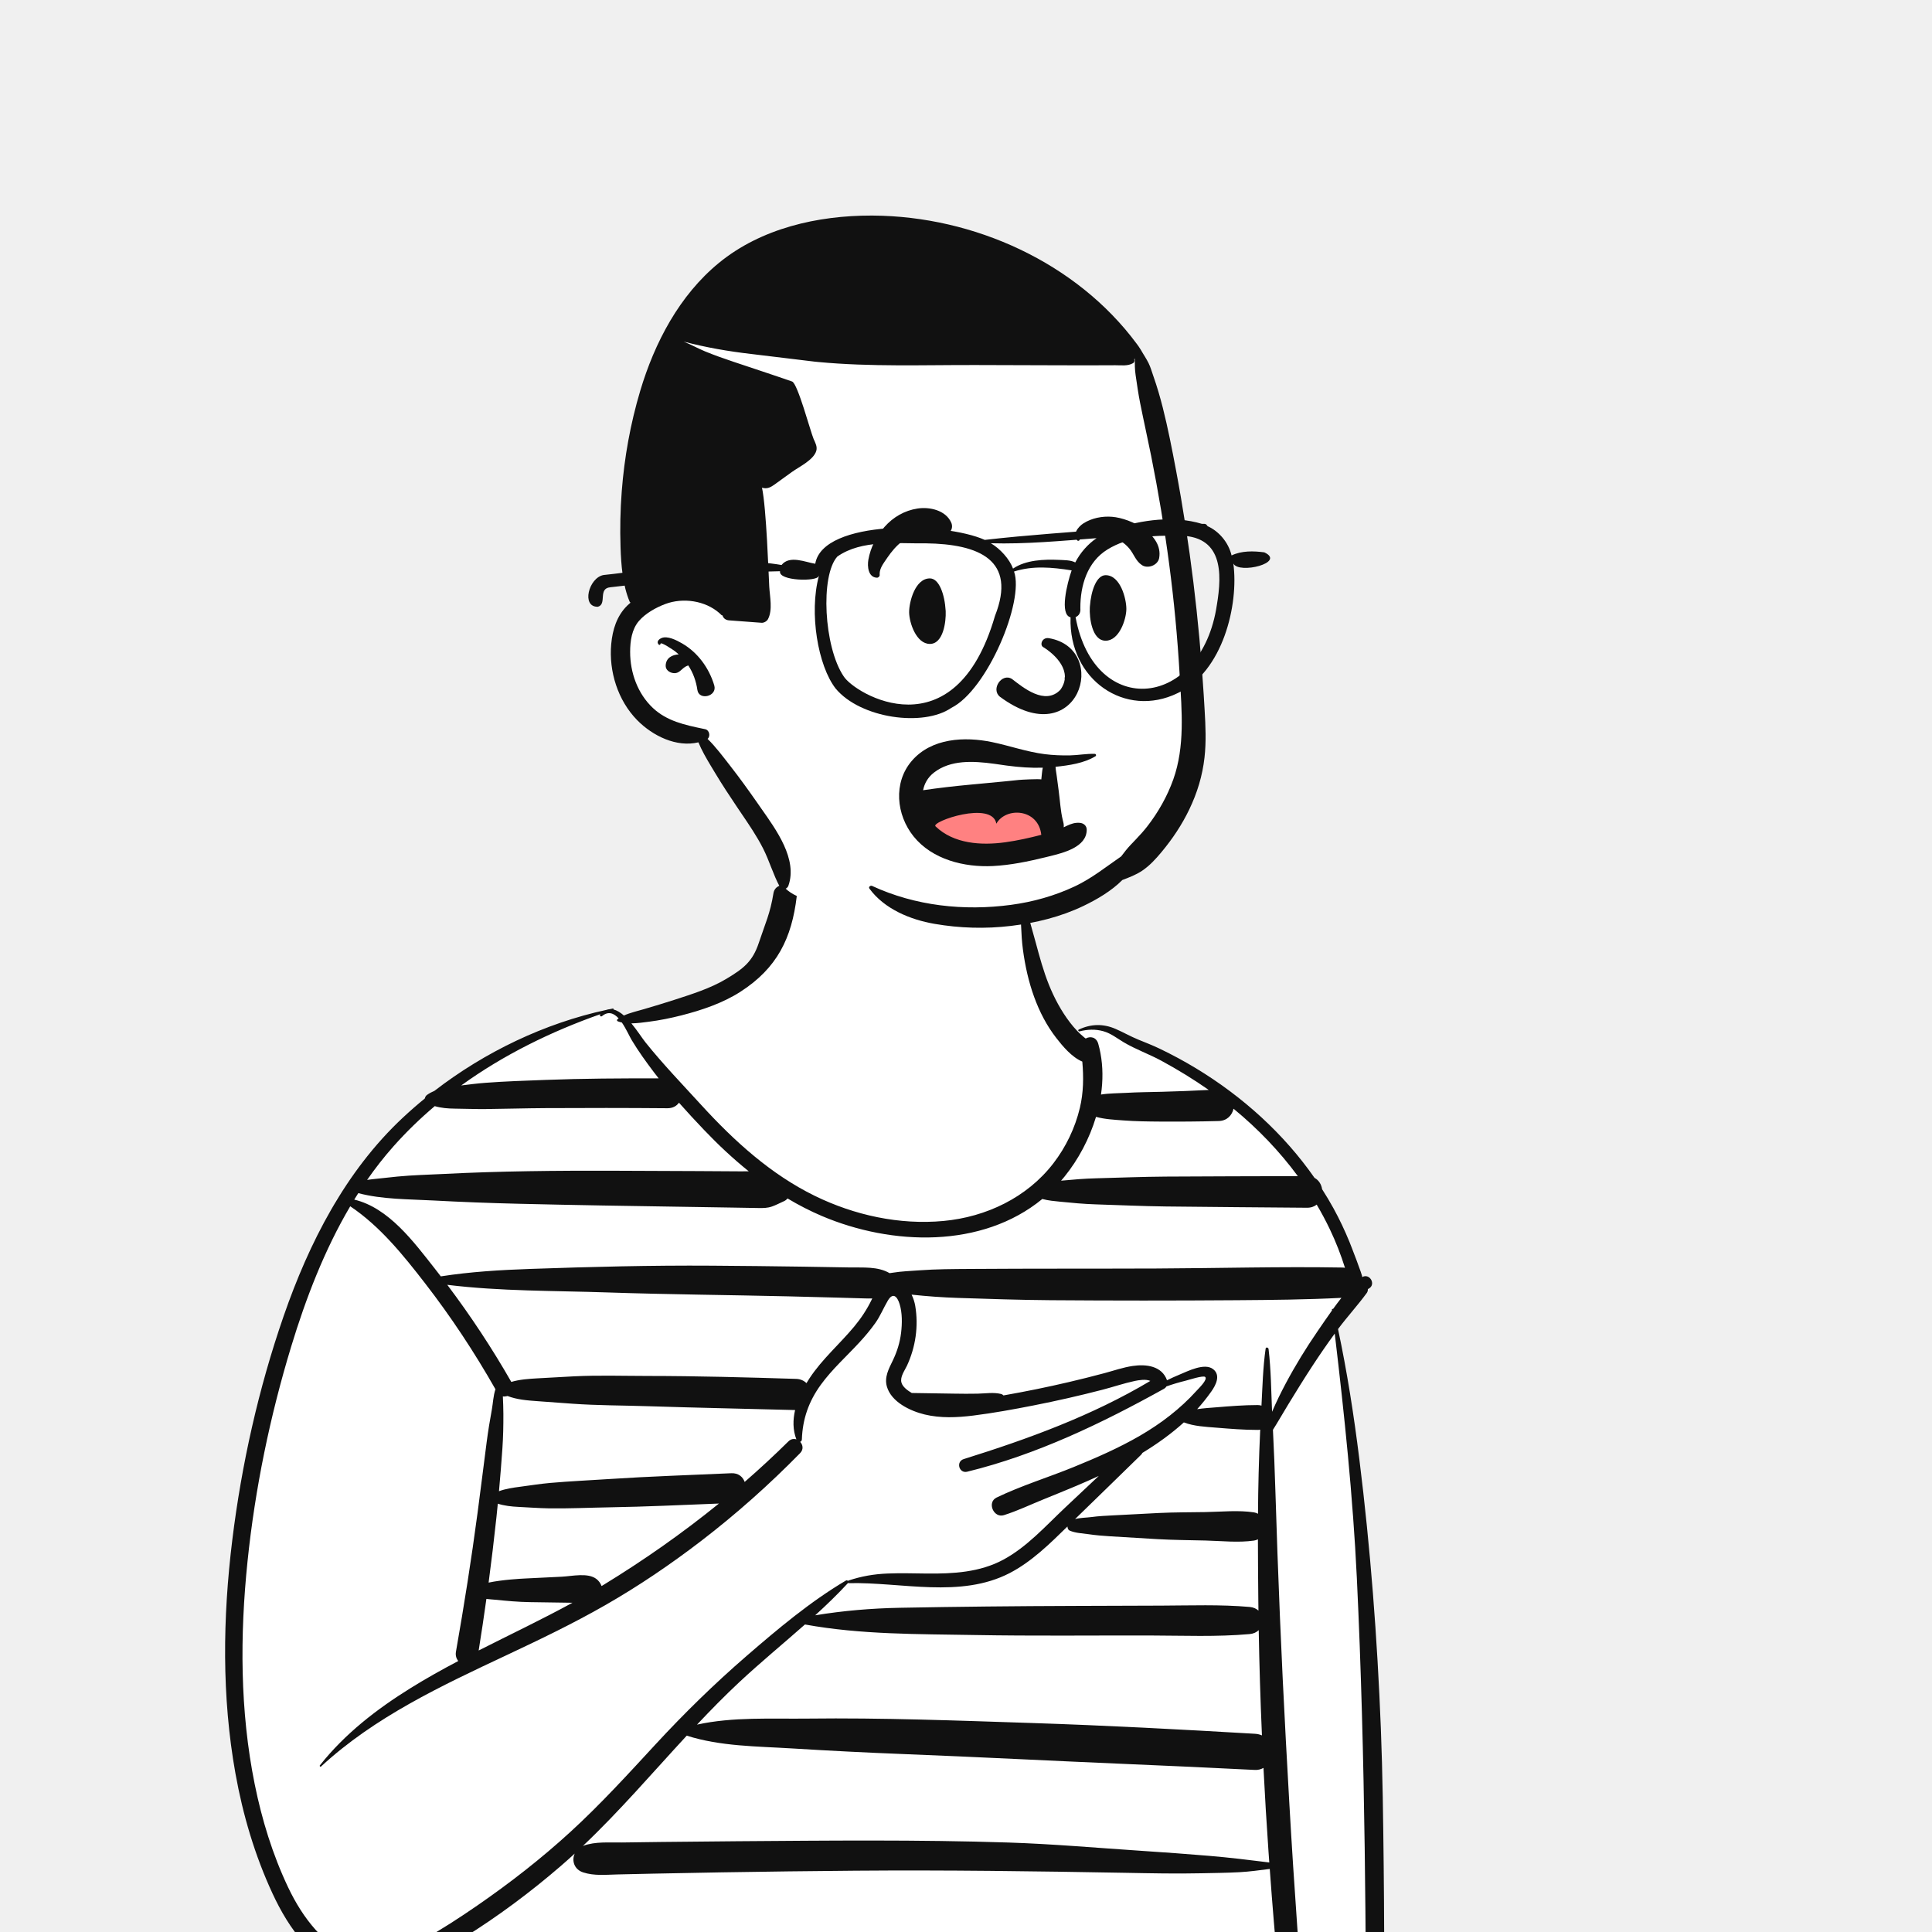
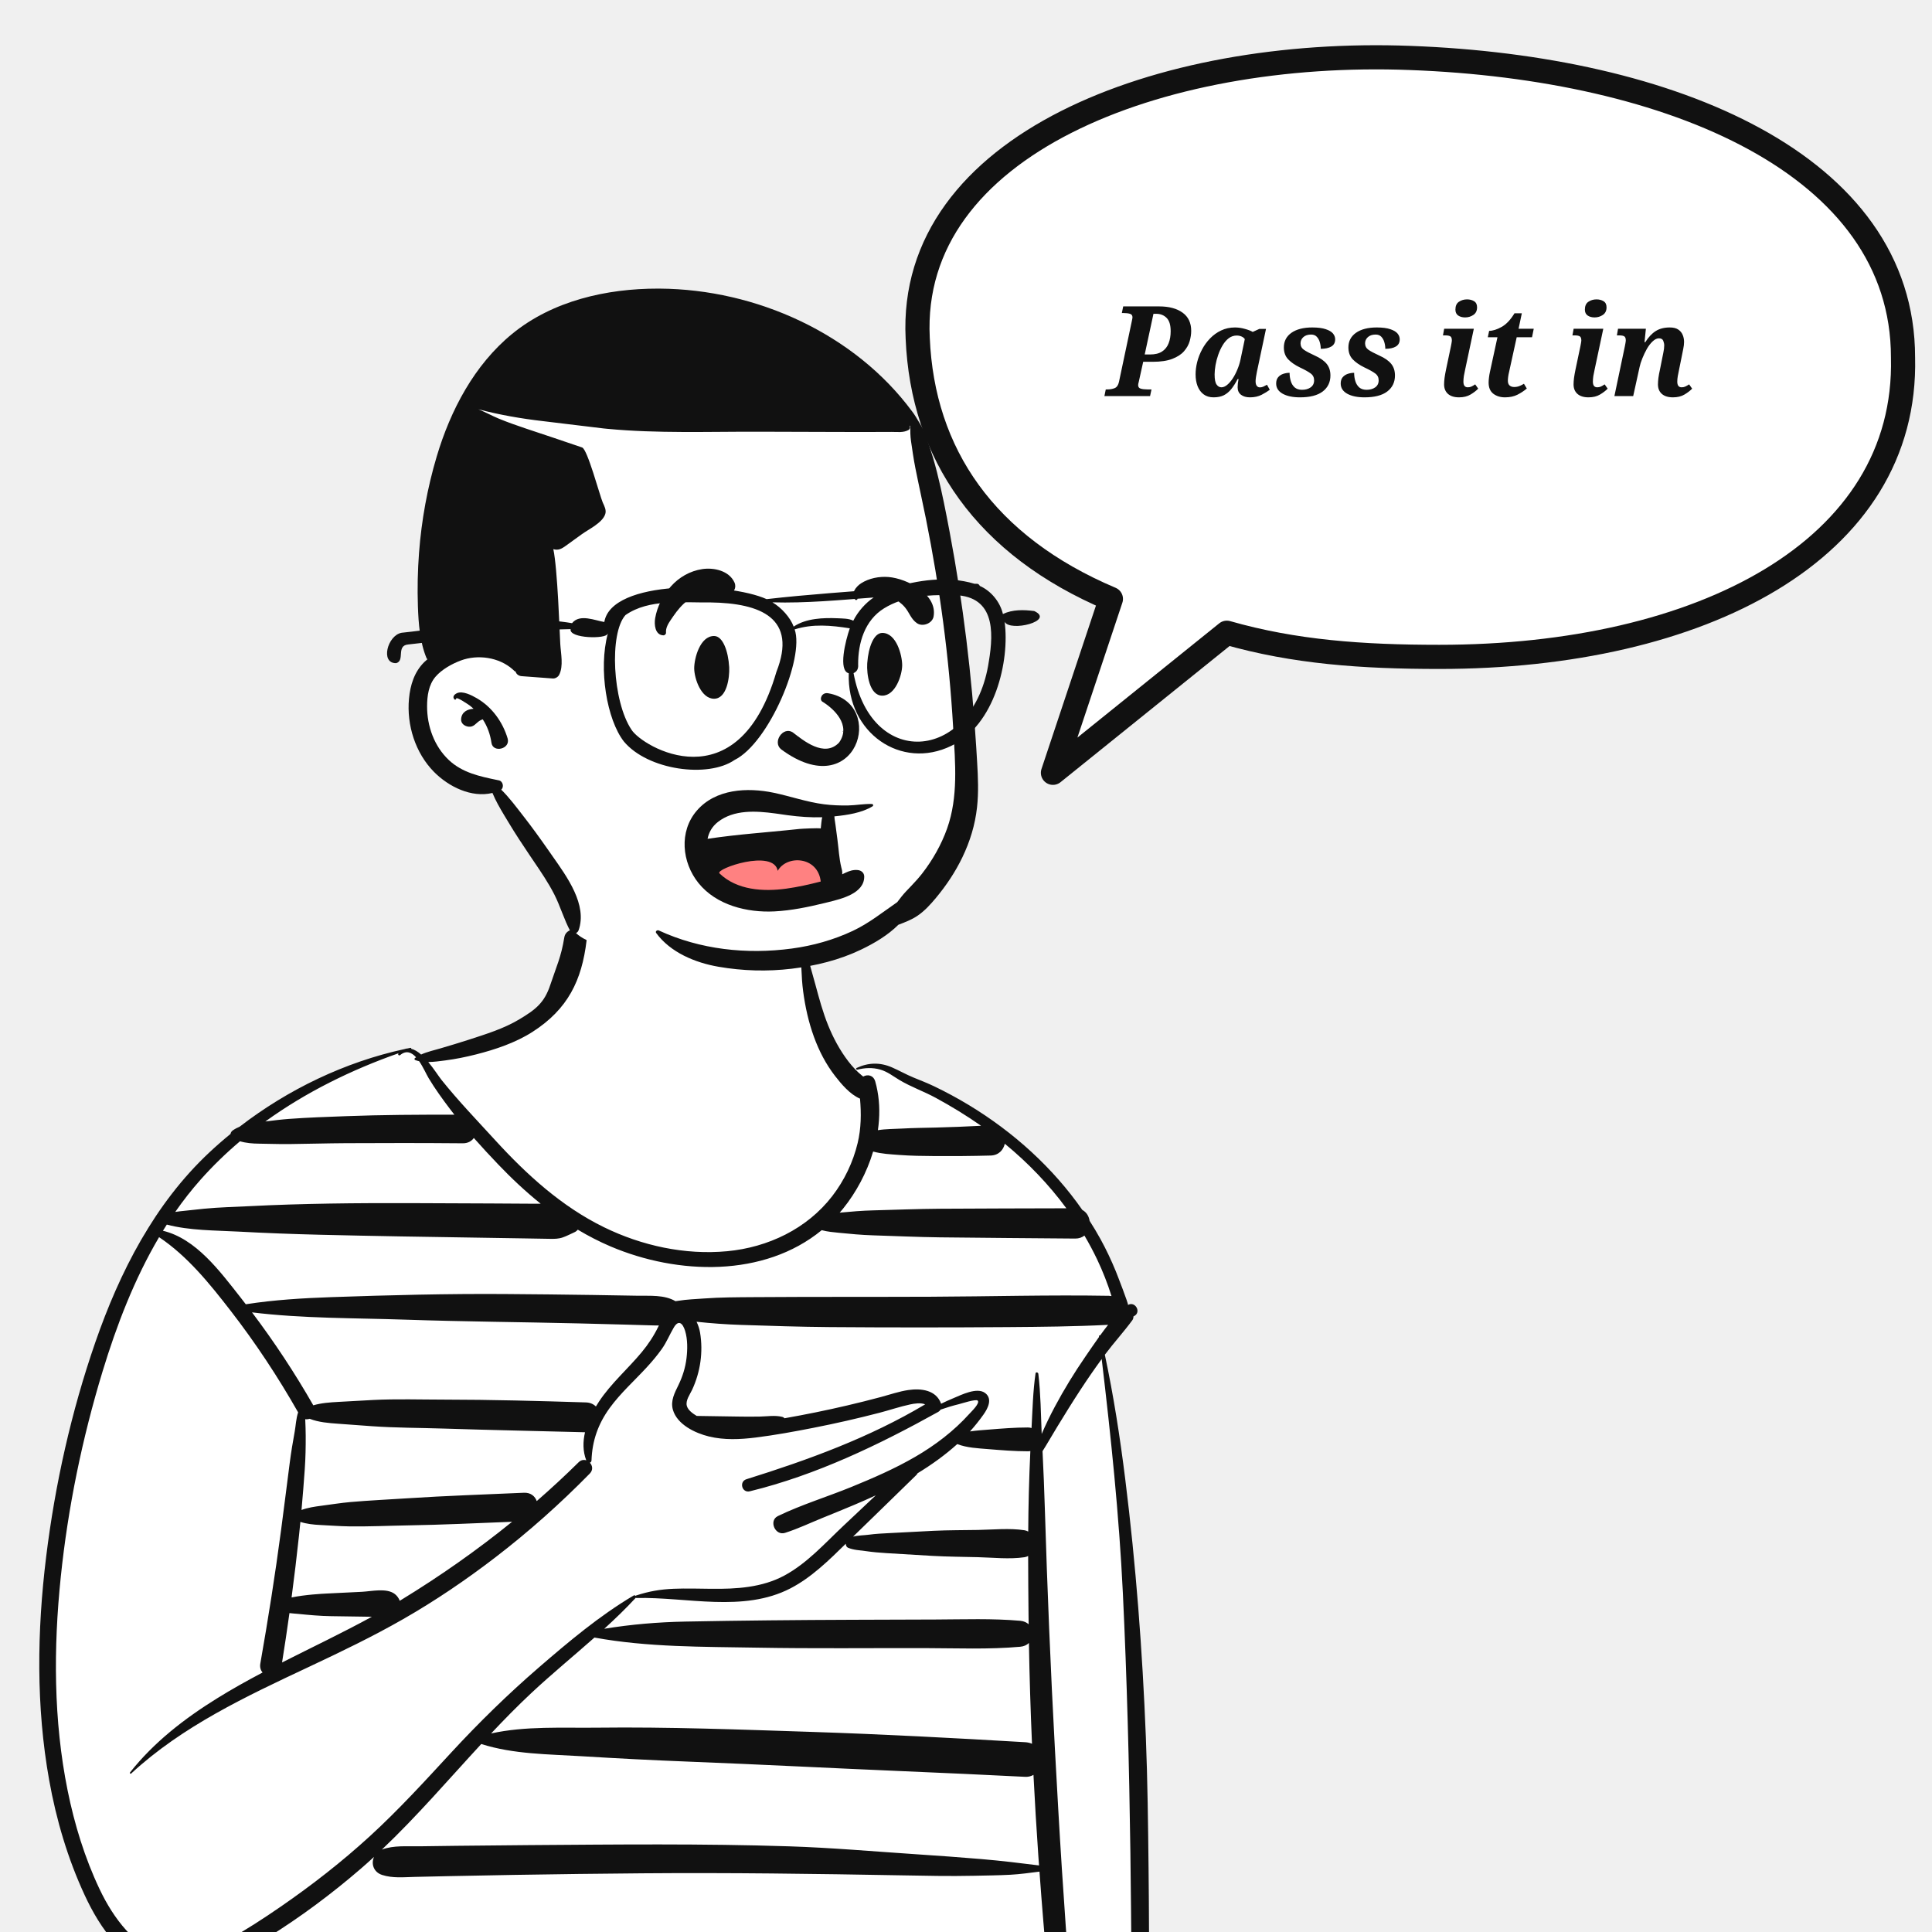
<svg xmlns="http://www.w3.org/2000/svg" viewBox="0 0 400 400">
-   <svg x="10" y="24" width="380" height="376" viewBox="184 210 940 1130" preserveAspectRatio="xMidYMax meet">
+   <svg x="-10" y="40" width="330" height="360" viewBox="184 210 940 1130" preserveAspectRatio="xMidYMax meet">
    <g transform="translate(147, 639)">
      <path d="M749.703 450.342C743.017 429.797 750.981 406.067 745.776 383.919C743.992 375.159 740.601 342.612 737.197 323.581C735.292 312.935 746.685 309.629 748.436 305.38C760.758 267.21 670.871 177.413 665.384 174.105C657.162 169.353 649.887 165.263 641.853 160.408C618.417 152.176 590.313 129.274 569.067 143.984C532.255 89.186 546.818 21.671 526.843 13.647C506.868 5.622 447.88 -10.596 414.156 10.114C393.942 25.07 395.432 50.817 386.209 72.05C380.795 82.045 378.136 96.524 371.833 103.043C350.42 125.192 323.718 129.011 293.865 132.771C291.592 133.057 289.2 126.873 286.99 127.637C236.634 145.041 178.04 150.119 121.012 247.574C112.958 261.511 91.231 283.872 98.496 299.978C50.628 411.288 3.528 661.824 134.873 724.304C139.071 726.989 167.553 712.589 172.194 712.722C179.93 712.945 165.107 731.728 172.194 728.381C224.223 732.329 510.51 722.145 620.248 732.329C695.711 731.764 743.508 744.995 760.933 731.764C753.967 714.931 754.29 696.899 756.492 679.102C772.529 667.168 752.704 583.066 754.382 558.439C769.394 540.443 757.441 472.95 749.703 450.342Z" fill="#ffffff" />
      <path d="M290.922 132.607L290.439 132.917C290.359 132.97 290.281 133.024 290.205 133.081C289.691 133.467 289.772 134.165 290.378 134.399C291.184 134.714 292.031 134.952 292.903 135.14C295.551 138.981 297.62 143.729 299.065 146.135C303.216 153.049 338.849 196.52 344.175 202.106C352.828 211.182 395.441 245.309 396.019 244.628C402.873 248.723 409.975 252.397 417.352 255.532C461.008 274.083 517.003 275.766 554.52 244.95C557.316 245.715 583.84 207.524 587.941 193.844C589.94 194.398 592.417 179.737 591.034 179.961C592.24 171.672 577.713 141.899 576.334 140.475C576.542 140.41 576.749 140.347 576.957 140.288C577.078 140.549 577.355 140.747 577.679 140.663C580.45 139.94 583.258 139.559 586.064 139.616C588.198 139.659 603.433 146.6 604.025 146.884C604.387 147.059 604.752 147.234 605.119 147.411C727 206 745.785 301.216 750 301C748.226 303.248 700.067 371.338 697.478 377.356C696.94 364.344 705.839 711.222 706.461 718.466C706.716 721.453 706.735 728.505 707.156 731.344C704.098 731.511 596.917 724.195 397.616 725.393C333.974 725.776 176.673 732.7 176.673 732.7L176.621 732.267C176.171 728.019 176.563 719.782 176.5 715.549C182.541 712.06 188.47 708.352 194.33 704.708C207.673 696.409 290 621 350.505 553.53C386.374 513.532 431.12 486.614 433.542 483.997C433.589 483.944 433.612 483.884 433.647 483.829C433.773 483.922 433.929 484.011 434.129 483.983C462 480 503.582 488.57 534.196 472.723C547.863 465.648 594.238 417.484 607.906 404.174C608.315 403.775 608.611 403.353 608.818 402.923C617.932 397.37 653.448 369.218 655.961 365.741L656.709 364.694C659.486 360.763 663.66 356.62 658.821 352.844C653.723 348.865 643.951 353.644 638.572 355.935L637.823 356.249C635.206 357.323 632.639 358.492 630.112 359.735C626.921 350.795 619.14 350.61 610.755 351.844C604.777 352.725 598.974 354.77 593.148 356.327C585.751 358.303 578.323 360.163 570.868 361.909C557.443 365.051 541.926 370.798 528.345 373.178C527.986 372.76 527.488 372.432 526.823 372.266C522.173 371.104 517.042 371.994 512.272 372.082C508.186 372.157 504.098 372.165 500.011 372.107L497.559 372.065C488.798 371.886 477.046 367.812 468.287 367.661L467.764 367.339L467.246 367.011C464.986 365.552 462.535 363.601 461.867 361.145C461.784 360.838 470.74 340.227 470.869 323.549C470.942 314.276 467.759 305.6 467 301C465.147 289.77 461 297 455 308C449 319 441 329 435 337C427.266 347.312 419.681 350.427 415.738 356.404C415.07 357.417 414.413 358.462 413.772 359.534C412.23 357.996 399.229 388.623 401.502 394.522C399.919 393.997 336 476 197 535C197.886 529.483 222 384 216 360C210 336 130.65 247.299 122.399 245.33C123.225 243.984 91 266 149 209C207 152 245.649 142.347 274.523 131.757C276.139 131.254 277.748 130.747 279.348 130.233C278.944 130.948 279.861 131.738 280.565 131.157C284.557 127.856 288.022 129.405 290.922 132.607Z" fill="#ffffff" />
      <path d="M725.779 327.152C718.58 337.622 711.966 348.401 705.987 359.613C702.904 365.396 700.028 371.294 697.439 377.312C696.901 364.3 696.783 351.134 695.262 338.25C695.153 337.32 693.602 336.868 693.439 338.002C691.759 349.685 691.482 361.67 690.847 373.478C690.116 373.254 689.308 373.125 688.418 373.125C679.778 373.125 671.268 373.833 662.659 374.531C658.801 374.843 654.765 375.082 650.83 375.697C653.997 372.199 656.947 368.504 659.67 364.65C662.447 360.719 665.621 354.576 660.782 350.8C655.437 346.629 644.955 352.084 639.784 354.205C637.167 355.279 634.6 356.448 632.073 357.691C628.882 348.751 619.101 347.566 610.716 348.8C604.738 349.681 598.935 351.726 593.109 353.283C585.712 355.259 578.284 357.119 570.829 358.865C557.404 362.007 543.887 364.754 530.306 367.134C529.947 366.717 529.449 366.388 528.784 366.222C524.134 365.06 519.003 365.95 514.233 366.038C509.329 366.129 504.424 366.122 499.52 366.021C490.759 365.842 482.007 365.769 473.248 365.617C470.758 364.108 467.601 361.942 466.828 359.101C465.863 355.556 468.877 351.629 470.276 348.611C475.649 337.023 477.528 324.055 475.42 311.435C475.044 309.185 474.27 306.725 473.152 304.42C482.749 305.447 492.221 306.144 501.87 306.459C521.137 307.086 540.403 307.743 559.679 307.886C598.22 308.173 636.762 308.175 675.303 307.893C697.095 307.734 718.837 307.534 740.602 306.421C738.828 308.669 737.103 310.966 735.419 313.298C735.071 313.194 734.616 313.381 734.669 313.813C734.686 313.964 734.704 314.114 734.722 314.264C731.649 318.556 728.691 322.916 725.779 327.152ZM682.924 725.619C673.967 725.334 665.012 725.048 656.056 724.763C638.476 724.204 620.896 723.644 603.317 723.085C568.49 721.976 533.664 720.907 498.832 719.946C464.084 718.988 429.319 717.974 394.561 719.058C359.724 720.145 324.976 722.956 290.204 725.213C270.873 726.466 251.528 727.552 232.161 728.072C213.716 728.566 195.108 727.818 176.692 729.134C176.073 724.581 176.528 720.041 176.461 715.506C182.502 712.017 188.431 708.308 194.291 704.664C215.655 691.376 235.849 676.343 254.897 659.91C257.825 657.384 260.696 654.804 263.538 652.197C261.56 656.519 263.143 662.091 268.812 663.921C275.725 666.151 282.803 665.359 289.983 665.19C297.274 665.019 304.565 664.856 311.857 664.702C326.108 664.4 340.36 664.129 354.612 663.89C382.454 663.424 410.297 663.079 438.141 662.853C494.161 662.401 550.142 663.164 606.153 664.174C621.903 664.459 637.637 664.812 653.387 664.455C661.267 664.277 669.179 664.22 677.05 663.796C683.356 663.455 689.7 662.563 696.005 661.761C696.8 672.742 697.631 683.72 698.557 694.691C699.17 701.935 699.8 709.179 700.422 716.423C700.677 719.41 700.696 722.461 701.117 725.3C695.064 725.632 689.048 725.813 682.924 725.619ZM689.083 415.542C688.863 423.947 688.746 432.358 688.686 440.77C687.959 440.353 687.14 440.049 686.217 439.909C676.422 438.414 665.941 439.548 656.031 439.715C646.452 439.875 636.84 439.821 627.27 440.273C617.681 440.726 608.096 441.267 598.509 441.763C594.011 441.998 589.562 442.199 585.099 442.808C582.041 443.225 578.13 443.195 574.863 444.065C588.568 430.792 602.199 417.441 615.867 404.131C616.276 403.731 616.572 403.309 616.779 402.879C625.893 397.326 634.641 391.076 642.563 383.919C648.846 386.341 655.998 386.647 662.659 387.187C671.27 387.886 679.775 388.593 688.418 388.593C689.002 388.593 689.549 388.536 690.064 388.435C689.641 397.466 689.32 406.497 689.083 415.542ZM333.236 578.828C354.159 585.51 376.828 585.435 398.595 586.773C421.8 588.2 444.97 589.386 468.202 590.291C514.601 592.093 560.97 594.543 607.362 596.492C633.861 597.605 660.354 598.832 686.842 600.166C688.721 600.26 690.513 599.778 692.094 598.896C692.983 616.339 694.025 633.775 695.238 651.2C695.389 653.379 695.557 655.556 695.712 657.736C683.245 656.172 670.873 654.675 658.313 653.615C644.209 652.423 630.112 651.419 615.988 650.482C588.465 648.658 560.898 646.214 533.325 645.324C477.117 643.507 420.785 644.125 364.556 644.525C348.646 644.638 332.737 644.792 316.828 644.984C308.874 645.081 300.92 645.187 292.966 645.302C284.972 645.42 276.381 644.588 268.812 647.378C268.74 647.404 268.679 647.443 268.608 647.47C291.443 625.834 311.9 601.923 333.236 578.828ZM406.788 509.657C441.755 516.023 477.27 515.587 512.714 516.217C548.981 516.863 585.297 516.435 621.57 516.51C642.175 516.553 662.957 517.458 683.488 515.625C685.914 515.408 687.794 514.488 689.135 513.183C689.509 535.019 690.194 556.847 691.139 578.665C689.807 578.099 688.353 577.755 686.842 577.666C640.492 574.939 594.139 572.465 547.732 570.954C501.362 569.443 454.935 567.651 408.54 568.212C385.899 568.486 361.957 567.038 339.627 571.972C348.113 562.955 356.781 554.105 365.848 545.631C379.067 533.278 393.173 521.707 406.788 509.657ZM433.503 483.953C433.55 483.9 433.573 483.841 433.608 483.786C433.734 483.879 433.888 483.943 434.09 483.939C466.822 483.201 503.543 493.527 534.157 477.679C547.824 470.605 559.142 459.424 570.129 448.677C570.135 448.756 570.142 448.836 570.148 448.916C570.22 449.788 570.589 450.838 571.473 451.224C575.084 452.808 579.313 452.912 583.19 453.476C587.649 454.126 592.028 454.506 596.526 454.776C606.443 455.371 616.359 456.001 626.279 456.562C636.177 457.122 646.12 457.168 656.031 457.415C665.969 457.662 676.38 458.865 686.217 457.447C687.12 457.317 687.923 457.033 688.636 456.64C688.651 469.365 688.767 482.089 688.886 494.806C688.906 496.879 688.946 498.951 688.97 501.022C687.642 499.806 685.817 498.955 683.488 498.75C665.247 497.144 646.865 497.858 628.56 497.92C610.585 497.979 592.608 498.039 574.632 498.099C538.335 498.22 502.067 498.574 465.776 499.265C448.128 499.601 430.557 501.086 413.167 503.941C420.208 497.527 427.053 490.924 433.503 483.953ZM149.099 715.318C142.398 717.367 135.746 716.478 129.032 717.882C128.619 717.968 128.238 718.128 127.889 718.339C107.783 709.749 94.381 692.511 85.209 673.195C75.541 652.834 68.877 631.068 64.413 609.004C55.209 563.517 55.193 516.353 59.957 470.335C64.638 425.125 73.906 380.16 87.132 336.681C96.213 306.827 107.786 276.666 123.855 249.445C142.41 261.877 156.8 279.777 170.356 297.273C186.555 318.182 201.153 340.308 214.22 363.298C212.869 367.236 212.659 372.176 212.011 375.696C210.762 382.484 209.634 389.357 208.747 396.203C206.852 410.836 205.034 425.477 203.097 440.104C199.266 469.028 194.692 497.873 189.639 526.607C189.23 528.937 189.884 530.905 191.087 532.382C181.065 537.664 171.174 543.181 161.537 549.161C140.35 562.308 120.549 577.623 105.003 597.265C104.599 597.775 105.232 598.457 105.732 597.995C139.07 567.191 180.488 547.851 221.153 528.738C241.934 518.97 262.613 509.045 282.551 497.625C303.401 485.685 323.285 472.191 342.343 457.567C364.105 440.869 384.59 422.613 403.793 403.027C406.055 400.718 405.507 397.828 403.805 396.002C404.38 395.824 404.844 395.324 404.874 394.49C405.335 381.699 409.176 370.802 416.696 360.45C423.672 350.845 432.563 342.93 440.583 334.24C444.147 330.378 447.553 326.355 450.594 322.063C453.725 317.646 455.632 312.77 458.357 308.155C461.54 302.762 464.248 305.517 465.723 310.399C467.396 315.933 467.292 322.412 466.62 328.101C465.909 334.121 464.076 339.99 461.436 345.431C458.956 350.542 456.097 355.741 457.766 361.599C460.509 371.226 472.269 376.801 481.178 378.969C491.098 381.383 501.475 380.914 511.52 379.662C524.1 378.093 536.62 375.797 549.055 373.355C563.456 370.528 577.772 367.265 591.976 363.578C598.653 361.845 605.283 359.566 612.025 358.131C614.429 357.62 618.878 356.852 621.703 358.105C585.388 379.753 545.797 394.175 505.586 406.742C500.59 408.302 502.639 415.847 507.752 414.597C550.951 404.035 591.593 384.432 630.272 362.962C630.864 362.632 631.366 362.123 631.735 361.521C635.626 360.152 639.582 358.963 643.616 357.982C645.419 357.544 654.693 354.484 655.852 355.66C657.495 357.325 651.81 362.732 650.39 364.304C640.282 375.501 628.259 384.64 615.245 392.195C602.044 399.857 587.998 405.966 573.886 411.731C558.078 418.189 541.369 423.265 526.003 430.688C519.899 433.637 524.182 443.654 530.613 441.623C538.901 439.004 546.954 435.155 555.008 431.885C561.85 429.109 568.693 426.334 575.496 423.463C580.239 421.461 584.95 419.392 589.615 417.23C582.627 423.806 575.638 430.382 568.651 436.961C556.551 448.353 545.054 461.33 530.262 469.32C515.648 477.214 498.976 478.132 482.709 477.962C474.542 477.876 466.411 477.617 458.244 477.946C449.649 478.292 442.016 479.613 433.871 482.318C433.721 482.368 433.612 482.458 433.52 482.56C433.235 482.213 432.752 482.039 432.253 482.334C410.12 495.42 389.945 512.396 370.542 529.174C350.544 546.467 331.727 564.856 313.798 584.281C296.637 602.872 279.613 621.535 260.939 638.641C242.706 655.343 223.221 670.509 202.875 684.545C191.789 692.193 180.429 699.558 168.675 706.142C162.394 709.66 156.015 713.204 149.099 715.318ZM150.96 211.92C158.886 203.017 167.417 194.765 176.444 187.131C180.427 188.31 184.608 188.64 188.821 188.683C195.25 188.747 201.693 189.015 208.122 188.949C220.501 188.822 232.875 188.431 245.257 188.364C270.574 188.226 295.899 188.219 321.216 188.439C324.533 188.468 326.926 187.05 328.403 184.99C333.528 190.8 338.81 196.476 344.136 202.062C352.789 211.138 362.014 219.797 371.834 227.688C369.922 227.701 368.011 227.718 366.11 227.705C357.353 227.646 348.595 227.591 339.839 227.544C322.266 227.447 304.693 227.375 287.12 227.328C252.184 227.236 217.139 227.527 182.248 229.316C172.564 229.812 162.804 230.013 153.154 230.957C147.92 231.469 142.692 232.066 137.463 232.623C136.393 232.737 135.367 232.88 134.36 233.041C139.481 225.683 144.997 218.617 150.96 211.92ZM290.883 132.563C290.647 132.723 290.392 132.866 290.166 133.037C289.652 133.423 289.733 134.121 290.339 134.355C291.145 134.67 291.992 134.908 292.864 135.096C295.512 138.937 297.581 143.685 299.026 146.091C303.177 153.005 307.95 159.591 312.806 166.021C313.782 167.312 314.777 168.589 315.776 169.863C292.261 169.807 268.758 169.927 245.257 170.816C232.884 171.285 220.469 171.678 208.122 172.606C203.045 172.988 197.971 173.629 192.91 174.263C219.25 155.223 248.872 140.684 279.559 129.89C279.517 129.937 279.474 129.972 279.432 130.019C278.756 130.769 279.765 131.741 280.526 131.113C284.518 127.812 287.983 129.361 290.883 132.563ZM409.699 356.36C409.031 357.373 408.374 358.418 407.733 359.49C406.191 357.952 404.037 356.924 401.262 356.838C370.457 355.877 339.667 355.037 308.845 355.016C293.645 355.006 278.307 354.494 263.126 355.246C255.503 355.624 247.883 356.074 240.264 356.506C234.937 356.808 229.278 357.184 224.076 358.726C212.087 337.756 198.778 317.595 184.244 298.318C217.22 302.363 250.761 301.932 283.924 303.055C321.497 304.328 359.091 304.602 396.677 305.492C406.987 305.736 417.297 306.004 427.605 306.292C432.925 306.441 438.246 306.595 443.567 306.756C445.23 306.806 446.951 306.852 448.674 306.807C448.544 307.076 448.412 307.345 448.283 307.611C445.382 313.603 441.734 319.118 437.483 324.236C428.445 335.118 417.528 344.492 409.699 356.36ZM369.286 420.955C368.145 417.783 365.365 415.343 360.936 415.545C335.696 416.691 310.409 417.486 285.198 419.147C272.917 419.957 260.586 420.502 248.325 421.576C242.001 422.131 235.688 423.162 229.391 423.982C225.074 424.545 220.554 425.198 216.413 426.732C217.216 417.867 217.924 408.995 218.539 400.11C219.032 392.972 219.182 385.769 219.144 378.613C219.125 374.991 219.002 371.348 218.827 367.727C219.199 367.802 219.572 367.839 219.938 367.794C220.584 367.714 221.187 367.638 221.747 367.488C227.55 369.759 234.118 370.26 240.264 370.699C247.554 371.218 254.842 371.771 262.132 372.291C277.643 373.398 293.3 373.326 308.845 373.833C339.446 374.83 370.053 375.41 400.66 376.229C399.24 382.322 399.19 388.579 401.463 394.478C399.88 393.953 398.057 394.197 396.501 395.734C387.685 404.443 378.606 412.843 369.286 420.955ZM280.252 485.74C279.629 484.017 278.453 482.434 277.061 481.361C271.709 477.237 261.939 479.611 255.515 479.925C247.91 480.298 240.304 480.67 232.699 481.042C230.391 481.154 218.611 481.755 209.959 483.599C211.747 470.098 213.369 456.575 214.819 443.027C215.123 440.183 215.405 437.338 215.684 434.493C219.76 435.804 224.19 436.285 228.394 436.485C234.694 436.785 241.023 437.293 247.329 437.392C259.928 437.59 272.597 436.968 285.198 436.758C307.89 436.381 330.585 435.298 353.267 434.403C330.494 452.888 306.431 469.754 281.331 485.096C280.973 485.315 280.61 485.523 280.252 485.74ZM208.58 493.752C210.497 494.007 212.398 494.09 213.852 494.238C221.152 494.974 228.338 495.642 235.675 495.749C242.95 495.855 250.224 495.961 257.499 496.068C259.046 496.089 260.593 496.113 262.14 496.135C242.984 506.599 223.24 515.971 203.775 525.839C205.49 515.159 207.091 504.463 208.58 493.752ZM417.313 255.488C460.969 274.039 516.964 275.722 554.481 244.906C558.209 245.926 562.332 246.265 565.624 246.595C573.02 247.338 580.348 248.021 587.78 248.254C602.265 248.706 616.763 249.383 631.254 249.562C660.569 249.924 689.886 250.093 719.202 250.354C721.697 250.377 723.693 249.617 725.207 248.396C728.176 253.429 730.938 258.589 733.459 263.88C737.136 271.597 740.252 279.572 742.811 287.726C742.263 287.631 741.693 287.565 741.083 287.554C702.556 286.888 664 287.996 625.466 288.157C586.923 288.318 548.385 288.153 509.843 288.427C499.177 288.504 488.59 288.506 477.951 289.297C472.414 289.709 466.811 289.889 461.327 290.783C460.714 290.882 460.09 290.97 459.461 291.058C452.112 286.763 442.989 287.66 434.589 287.502C424.944 287.32 415.3 287.158 405.656 287.015C386.7 286.734 367.742 286.529 348.784 286.399C311.159 286.141 273.626 287.102 236.025 288.413C217.317 289.064 198.68 290.171 180.213 293.05C178.973 291.445 177.745 289.832 176.489 288.24C163.404 271.656 147.892 250.425 126.36 245.286C127.186 243.94 128.024 242.602 128.875 241.273C143.793 245.207 160.25 245.008 175.492 245.832C193.061 246.781 210.593 247.437 228.183 247.869C263.148 248.728 298.106 249.267 333.078 249.798C342.784 249.946 352.49 250.101 362.196 250.263C367.431 250.35 372.667 250.451 377.903 250.531C380.828 250.576 383.443 250.568 386.23 249.597C388.811 248.698 391.327 247.349 393.823 246.232C394.694 245.842 395.402 245.265 395.98 244.584C402.834 248.679 409.936 252.353 417.313 255.488ZM587.902 193.8C593.393 195.324 599.06 195.577 604.865 196.015C612.485 196.592 620.087 196.689 627.727 196.738C639.908 196.816 652.092 196.732 664.269 196.396C669.5 196.252 672.556 192.751 673.463 188.741C673.589 188.843 673.719 188.943 673.845 189.047C688.666 201.258 702.095 215.224 713.475 230.683C686.069 230.769 658.66 230.787 631.254 230.971C616.765 231.069 602.265 231.664 587.78 232.037C580.674 232.219 573.672 232.808 566.596 233.48C566.456 233.494 566.308 233.506 566.165 233.519C566.915 232.654 567.659 231.777 568.386 230.875C576.844 220.394 583.801 207.48 587.902 193.8ZM766.089 743.991C768.507 737.338 767.568 730.203 767.431 723.207C767.291 716.029 767.214 708.855 767.19 701.676C767.143 687.643 767.048 673.611 766.893 659.578C766.579 631.19 766.251 602.78 765.134 574.41C762.926 518.324 758.673 462.375 751.731 406.666C748.357 379.582 744.169 352.56 738.486 325.859C738.566 325.752 738.644 325.642 738.724 325.534C744.383 317.972 750.819 310.982 756.379 303.369C756.872 302.693 757.078 301.827 757.073 300.952C757.276 300.853 757.48 300.749 757.687 300.631C762.299 298.005 758.134 290.846 753.523 293.507C754.055 293.201 746.397 273.547 745.586 271.568C742.671 264.46 739.393 257.51 735.697 250.774C733.467 246.711 731.08 242.733 728.58 238.828C728.143 235.912 726.568 233.209 723.862 231.763C719.114 224.961 713.985 218.423 708.518 212.194C686.137 186.694 658.182 166.109 627.641 151.446C623.228 149.328 618.684 147.562 614.156 145.713C609.336 143.742 604.866 141.166 600.116 139.097C592.387 135.732 584.756 135.925 577.164 139.488C576.515 139.793 576.98 140.791 577.64 140.619C582.528 139.345 587.535 139.131 592.435 140.515C597.236 141.871 600.886 144.867 605.08 147.367C612.55 151.822 620.901 154.726 628.558 158.884C638.683 164.386 648.578 170.427 658.043 177.059C648.236 177.578 638.422 177.953 628.605 178.213C621.314 178.407 614.026 178.44 606.745 178.864C601.563 179.165 596.174 179.08 590.995 179.917C592.244 171.332 592.246 162.67 590.685 154.307C590.685 154.304 590.684 154.301 590.684 154.298C590.307 152.283 589.85 150.283 589.288 148.306C588.091 144.099 584.256 143.468 581.472 145.06C581.196 144.857 580.918 144.657 580.651 144.44C577.316 141.732 574.314 138.492 571.703 135.087C566.28 128.012 561.897 119.822 558.578 111.567C555.216 103.207 552.834 94.46 550.501 85.769C549.331 81.412 548.065 77.078 546.873 72.724C545.837 68.939 545.083 64.758 543.18 61.309C542.823 60.663 541.749 60.785 541.578 61.519C540.57 65.839 541.103 70.766 541.288 75.171C541.492 80.06 541.773 84.904 542.424 89.756C543.773 99.824 545.949 109.721 549.436 119.281C552.779 128.449 557.191 137.004 563.183 144.728C567.164 149.859 572.818 156.651 579.367 159.418C580.223 169.05 580.125 178.692 577.85 188.228C574.874 200.71 569.175 212.575 561.345 222.74C544.927 244.054 519.527 256.097 493.028 258.579C465.612 261.146 437.556 255.015 412.921 242.957C385.52 229.545 362.789 208.853 342.372 186.519C330.602 173.645 318.398 160.978 307.49 147.357C305.557 144.943 302.463 140.042 298.793 135.627C302.528 135.593 306.361 135.034 309.667 134.61C316.507 133.732 323.192 132.373 329.876 130.673C342.373 127.495 355.551 123.073 366.471 116.078C389.578 101.275 398.598 82.498 401.679 56.629C402.653 48.451 388.512 46.465 387.195 54.668C385.172 67.278 382.111 73.414 378.086 85.527C374.215 97.17 368.608 101.507 357.891 107.925C347.83 113.951 336.396 117.451 325.312 121.068C319.17 123.072 312.955 124.9 306.761 126.742C302.818 127.915 298.137 128.938 294.137 130.749C292.05 128.918 289.873 127.537 287.681 127.014C287.842 126.743 287.633 126.322 287.229 126.402C286.585 126.531 285.943 126.673 285.299 126.806C284.652 126.852 284.008 126.98 283.365 127.212C244.759 135.572 207.685 153.375 176.247 177.627C174.662 178.288 173.129 179.099 171.67 180.124C170.919 180.651 170.421 181.488 170.278 182.355C165.552 186.213 160.966 190.217 156.535 194.361C120.849 227.738 98.238 272.138 82.409 317.806C66.816 362.797 56.261 409.976 50.457 457.213C44.54 505.363 43.858 554.513 52.44 602.391C57.048 628.099 64.508 653.363 75.519 677.075C85.407 698.371 101.502 722.631 126.782 725.224C126.863 725.305 126.939 725.39 127.03 725.466C136.949 733.634 151.717 727.993 162.087 723.113C163.731 722.339 165.362 721.525 166.986 720.691C166.128 723.994 165.741 727.452 165.562 730.693C165.189 737.424 174.68 737.806 176.477 732.22C191.862 734.925 207.749 734.963 223.31 734.877C240.697 734.781 258.078 734.179 275.445 733.361C309.903 731.736 344.32 729.252 378.801 728.123C448.619 725.837 518.628 730.722 588.39 733.182C607.96 733.873 627.53 734.562 647.1 735.253C667.095 735.958 687.07 736.093 706.904 738.797C714.197 739.791 716.991 732.644 714.934 728.191C715.447 725.2 714.936 721.921 714.655 718.398C714.131 711.815 713.636 705.23 713.172 698.642C712.266 685.798 711.391 672.949 710.561 660.099C708.879 634.06 707.432 608.002 706.024 581.947C703.225 530.142 701.082 478.298 699.506 426.442C699.121 413.802 698.619 401.158 697.985 388.527C698.74 387.33 699.493 386.131 700.221 384.918C702.645 380.875 705.022 376.806 707.477 372.781C712.402 364.713 717.357 356.698 722.535 348.789C727.007 341.959 731.62 335.234 736.44 328.648C742.424 379.181 747.743 429.765 750.185 480.622C752.874 536.636 754.301 592.736 755.077 648.807C755.294 664.472 755.44 680.138 755.607 695.803C755.694 703.961 755.781 712.113 755.714 720.271C755.649 728.072 754.47 736.607 757.238 743.991C758.852 748.297 764.496 748.373 766.089 743.991Z" fill="#111111" />
    </g>
    <g transform="translate(0 30)">
      <g transform="translate(342, 190)">
        <g transform="translate(40 -10)">
          <path d="M242.041 75.26C298.821 75.26 357.551 119.272 378.365 147.357C402.431 179.832 421.416 335.729 412.51 388.628C403.604 441.527 359.365 499.184 282.566 499.184C205.768 499.184 159.03 489.724 157.156 475.984C155.282 462.245 106.502 385.765 106.502 385.765C106.502 385.765 56.612 371.733 56.417 338.214C56.222 304.695 83.152 292.5 83.152 292.5C83.152 292.5 73.55 160.221 97.732 125.782C121.914 91.343 185.26 75.26 242.041 75.26Z" fill="#ffffff" />
          <path d="M213.132 62.001L214.144 62.005C276.969 62.411 340.864 91.32 378.241 141.82L379.365 143.357C379.426 143.437 380.545 145.102 380.809 145.576C382.358 148.356 384.183 150.958 385.583 153.785C386.765 156.185 387.551 158.866 388.42 161.422L388.683 162.185C390.914 168.565 392.793 175.005 394.454 181.555C397.673 194.305 400.183 207.255 402.624 220.175C411.345 266.439 417.047 313.365 419.92 360.351L420.487 369.798C421.067 379.597 421.505 389.438 420.404 399.205C419.133 410.575 415.864 421.245 410.914 431.545C406.353 441.045 400.473 449.845 393.744 457.935C390.144 462.265 386.324 466.475 381.624 469.644C377.883 472.165 373.513 473.825 369.303 475.425C362.454 482.265 353.664 487.435 345.074 491.565C330.914 498.355 315.564 502.105 300.034 503.985C284.154 505.894 268.114 505.435 252.364 502.705C237.314 500.105 221.183 493.455 211.914 480.785C211.114 479.695 212.603 478.665 213.583 479.115C240.484 491.565 270.713 494.815 300.034 490.885C313.713 489.055 327.173 485.275 339.664 479.405C350.204 474.455 359.093 467.255 368.553 460.735C370.394 458.285 372.253 455.875 374.374 453.635L377.683 450.165C380.156 447.559 382.585 444.917 384.793 442.065C391.614 433.275 397.263 423.305 400.994 412.815C408.25 392.396 406.288 370.23 405.005 348.95L404.894 347.075C403.574 324.315 401.423 301.635 398.444 279.035C395.463 256.405 391.673 233.865 387.194 211.485C384.984 200.455 382.503 189.495 380.314 178.465C379.183 172.775 378.394 167.005 377.534 161.255C377.013 157.755 377.023 154.385 377.013 150.965C376.914 151.125 376.793 151.275 376.673 151.425C377.034 152.275 376.784 153.365 375.904 153.865C372.574 155.765 368.734 155.125 364.984 155.135C361.003 155.155 357.023 155.165 353.043 155.175C348.898 155.19 344.753 155.19 340.608 155.184L328.173 155.155L278.433 155.005C245.859 154.907 212.732 156.203 180.262 153.132L177.783 152.887C175.232 152.593 146.437 149.072 138.651 148.163L138.414 148.135C124.183 146.495 110.154 144.065 96.324 140.425C100.843 142.235 105.194 144.675 109.673 146.525C115.454 148.905 121.383 150.985 127.314 152.975C139.484 157.065 151.673 161.035 163.793 165.255C167.268 166.463 175.164 196.231 177.155 200.94L177.213 201.075C178.223 203.345 179.614 205.835 178.843 208.415C177.144 214.115 168.133 218.335 163.664 221.555L159.069 224.871L153.059 229.219C150.594 230.985 148.318 232.336 145.093 231.325C145.083 231.315 145.074 231.315 145.064 231.315C147.824 244.125 149.164 285.555 149.574 292.825C149.933 299.155 151.793 307.265 148.833 313.035C148.133 314.405 146.314 315.485 144.763 315.375C138.003 314.865 131.244 314.365 124.484 313.865C122.673 313.725 121.023 312.695 120.523 310.855L120.503 310.755C120.284 310.815 120.034 310.775 119.824 310.555C119.454 310.185 119.074 309.825 118.683 309.475C109.784 301.535 95.864 299.575 84.883 303.705C79.124 305.865 72.574 309.505 68.513 314.225C64.003 319.465 63.034 326.785 63.023 333.475C63.003 346.375 67.664 359.435 77.173 368.385C85.911 376.601 97.186 378.992 108.529 381.343L109.744 381.595C112.333 382.135 113.154 385.995 111.204 387.615C116.394 392.695 120.874 398.755 125.244 404.345C131.047 411.761 136.596 419.471 141.995 427.198L144.601 430.935C153.888 444.189 167.331 462.445 161.484 479.015C160.704 481.245 157.444 482.045 156.173 479.705C152.003 472.005 149.673 463.525 145.713 455.735C141.824 448.095 136.984 441.015 132.183 433.935L129.414 429.832C124.804 422.98 120.237 416.053 116.003 408.995L113.055 404.108C110.286 399.493 107.544 394.724 105.503 389.765C91.853 393.055 77.013 385.735 67.423 375.985C55.364 363.705 49.694 345.615 51.253 328.605C52.074 319.705 54.704 311.095 61.223 304.695C61.883 304.055 62.574 303.445 63.284 302.835C63.034 302.705 62.824 302.505 62.723 302.265C58.353 291.885 57.423 279.515 57.053 268.335C56.664 256.775 56.914 245.185 57.793 233.645C59.404 212.485 63.223 191.435 69.284 171.095C78.253 141.035 93.664 111.605 118.284 91.435C144.538 69.922 179.712 61.945 213.132 62.001ZM82.445 324.925C86.152 323.242 91.936 326.24 95.237 328.149L95.454 328.275C105.204 333.945 112.145 343.605 115.354 354.305C117.414 361.205 105.844 363.955 104.864 357.195C104.065 351.685 102.224 346.525 99.195 341.915C98.474 342.155 97.773 342.465 97.144 342.865C94.734 344.425 93.334 347.105 89.984 346.705C87.504 346.415 84.963 344.695 85.133 341.855C85.404 337.165 89.183 335.295 93.234 335.055C92.656 334.538 92.073 334.026 91.476 333.532L90.822 333.007C90.081 332.471 82.156 327.006 81.928 328.412L81.924 328.495C81.933 329.055 81.183 329.375 80.803 328.955C79.273 327.315 80.695 325.725 82.445 324.925Z" fill="#111111" />
        </g>
      </g>
      <g transform="translate(531, 366)">
        <g transform="translate(0 0)">
          <path d="M93.832 224.758C101.834 208.758 175.223 215.949 175.223 215.949L181.422 266.807C181.422 266.807 146.012 278.19 124.933 275.805C103.854 273.42 85.83 240.758 93.832 224.758Z" fill="white" />
          <path d="M99.003 251.471C96.468 246.047 148.934 231.256 165.178 241.364C181.422 251.471 176.343 265.256 176.343 265.256C176.343 265.256 108.02 280.84 99.003 251.471Z" fill="#FF8181" />
          <path d="M89.281 215.29C101.527 201.06 122.152 200.069 139.237 203.627C150.201 205.911 160.876 209.715 172.012 211.125C177.213 211.784 182.47 211.981 187.709 211.884C192.855 211.789 198.009 210.752 203.137 210.945C203.925 210.974 204.223 212.009 203.54 212.43C196.505 216.751 187.028 218.137 178.718 218.982C178.744 219.597 178.781 220.197 178.866 220.706C179.093 222.063 179.3 223.411 179.467 224.777C179.844 227.858 180.266 230.929 180.687 234.004C181.517 240.055 181.778 246.298 183.237 252.245L183.492 253.234C183.83 254.484 183.907 255.611 183.794 256.627L184.132 256.474L185.2 255.957L185.9 255.626C188.454 254.442 190.89 253.58 193.893 253.868C196.179 254.086 198.098 255.645 198.112 258.086C198.169 269.041 183.405 272.564 174.96 274.661L172.483 275.271C161.734 277.893 150.759 280.191 139.703 280.741C121.961 281.622 102.024 276.728 90.418 262.337C79.589 248.91 77.604 228.858 89.281 215.29ZM169.852 261.318C167.99 244.824 147.722 243.917 141.891 254.377C139.304 239.798 101.028 253.117 104.021 256.015C115.365 267.001 132.58 267.99 147.379 265.958C154.916 264.923 162.459 263.238 169.852 261.318ZM147.358 218.088L142.262 217.355L140.255 217.078C127.623 215.387 113.416 214.513 103.03 222.612C99.238 225.568 97.104 229.424 96.307 233.566C106.135 232.109 115.998 230.998 125.891 230.073L128.59 229.825C134.78 229.267 140.967 228.679 147.151 228.062L151.546 227.617L155.939 227.161C157.485 226.999 167.904 226.466 169.863 226.824C170.072 225.064 170.345 221.255 170.787 219.542C163.385 219.793 156.015 219.243 148.656 218.265L147.358 218.088ZM170.814 144.367C178.366 148.957 189.872 159.66 181.748 171.04C172.186 181.073 158.419 169.569 151.634 164.366C145.344 160.334 138.276 170.705 144.112 175.413C193.136 211.708 213.031 145.567 174.634 138.97C170.406 138.243 168.836 142.947 170.814 144.367ZM184.328 163.704L184.691 163.507L184.814 163.432C185.026 163.295 184.891 163.31 184.408 163.477L184.046 163.607V163.863C184.139 163.806 184.238 163.763 184.328 163.704ZM87.618 122.924L87.616 122.699C87.63 116.322 91.344 101.762 100.524 101.762C106.259 101.762 109.741 111.671 110.344 121.886L110.365 122.302C110.631 128.653 108.888 142.534 100.524 142.534C92.072 142.534 87.704 129.387 87.618 122.924ZM222.773 120.924L222.774 120.699C222.76 114.322 219.046 99.762 209.866 99.762C204.274 99.762 200.825 109.182 200.097 119.12L200.046 119.886C199.684 126.022 201.314 140.534 209.866 140.534C218.318 140.534 222.686 127.387 222.773 120.924ZM92.855 58.285C100.347 57.146 110.268 59.31 113.761 66.928C115.317 70.322 113.474 74.075 109.551 74.263C100.07 74.717 91.567 72.607 83.245 78.772C79.664 81.425 76.653 85.1 74.126 88.764L73.17 90.159L72.378 91.308C70.662 93.831 69.038 96.571 69.291 99.615C69.366 100.516 68.445 101.371 67.57 101.335C62.116 101.111 61.529 94.273 62.246 90.166C63.58 82.544 67.269 75.389 72.382 69.626C77.752 63.574 84.841 59.504 92.855 58.285ZM196.044 67.535C201.21 64.214 207.818 62.938 213.87 63.427C225.803 64.388 245.822 74.532 243.187 89.107C242.374 93.602 236.122 95.974 232.438 93.48C228.477 90.799 227.513 86.632 224.565 83.128C222.213 80.329 219.232 78.304 216.04 76.579C212.894 74.878 209.254 73.847 205.684 73.471L205.089 73.414C202.94 73.231 192.088 73.28 193.681 77.331C193.993 78.124 192.813 78.752 192.271 78.152C188.944 74.472 192.712 69.677 196.044 67.535Z" fill="#111111" />
        </g>
      </g>
      <g transform="translate(419, 421)">
        <g transform="translate(0 0)">
          <path d="M391.09 63.282C381.556 127.771 315.002 134.903 303.177 70.881C305.075 70.05 306.44 68.414 306.155 65.238C306.088 51.286 310.419 36.54 323.005 28.781C336.011 20.775 351.232 19.981 366.283 20.183C395.005 19.499 394.401 43.506 391.09 63.282ZM292.758 35.235C283.744 34.855 272.34 35.173 264.265 40.665C262.045 34.687 256.277 28.304 250.449 24.891C272.111 25.525 294.409 23.393 316.233 21.738C311.009 25.299 306.149 30.649 302.99 36.834C300.059 35.271 295.861 35.417 292.758 35.235ZM253.026 70.119C228.031 156.155 165.64 118.655 158.838 107.629C146.569 89.383 144.261 45.029 154.948 33.17C170.246 22.446 191.903 25.206 209.975 24.943C243.176 25.391 266.756 35.323 253.026 70.119ZM420.603 30.548C413.812 29.66 406.555 29.481 400.241 32.471C398.297 24.208 392.194 17.3 385.303 14.26C384.469 13.214 384.594 12.652 381.745 12.809C364.25 7.551 344.673 10.333 327.861 15.725C301.309 17.961 273.452 19.724 246.677 22.805C221.595 11.541 145.902 9.89 141.198 37.653C135.281 36.768 125.204 32.111 120.232 38.428C83.761 32.245 46.076 40.838 9.447 44.665C0.227 46.363 -4.522 64.661 5.944 64.411C11.828 62.814 5.763 53.017 13.686 52.28C49.027 48.42 83.595 42.944 119.298 42.303C118.056 48.468 142.912 48.869 143.279 45.269C143.332 45.296 143.388 45.314 143.442 45.338C137.3 68.228 142.844 101.17 153.944 115.364C169.496 133.95 208.541 139.282 225.854 127.324C248.187 116.287 271.42 60.885 264.894 42.479C276.738 38.725 288.447 39.852 300.739 41.764C297.925 49.713 293.067 69.281 300.056 70.978C298.773 109.828 334.13 134.069 366.724 118.132C394.935 104.889 404.801 62.971 401.349 37.528C404.861 44.314 434.349 36.926 420.603 30.548Z" fill="#111111" />
        </g>
      </g>
    </g>
  </svg>
+   <path d="M190 70 C188 30 240 10 292 12 C346 14 394 34 394 74 C395 114 352 136 298 136 C282 136 268 135 254 131 L218 160 L230 124 C204 113 191 94 190 70 Z" fill="#fff" stroke="#111" stroke-width="5" stroke-linejoin="round" />
+   <text x="290" y="82" text-anchor="middle" font-family="Georgia, serif" font-style="italic" font-weight="bold" font-size="26" fill="#111">Pass it in</text>
</svg>
